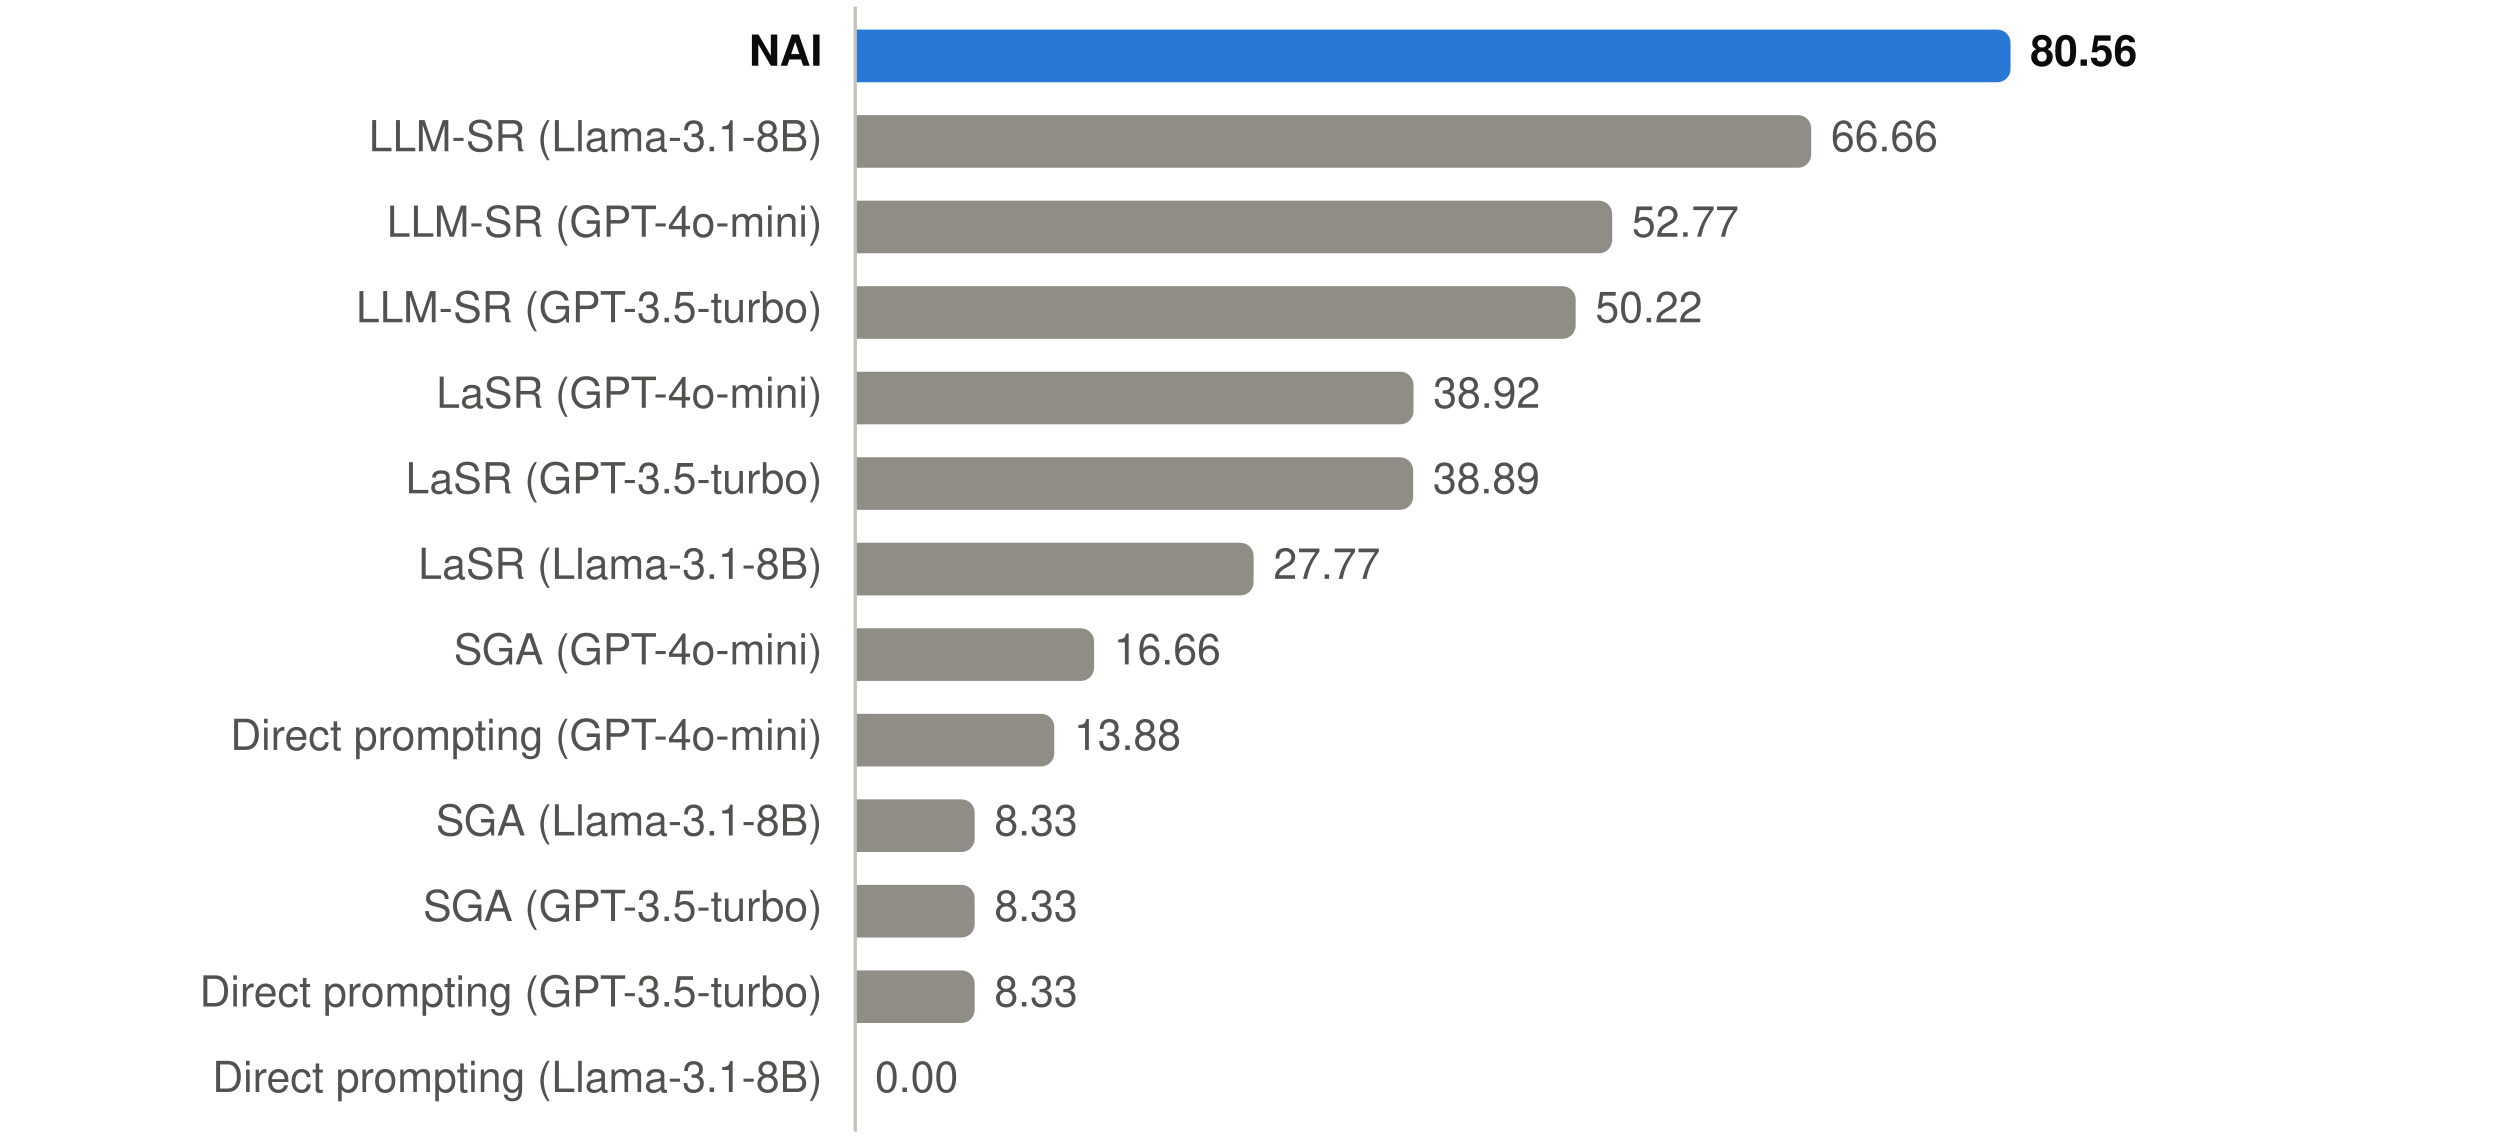
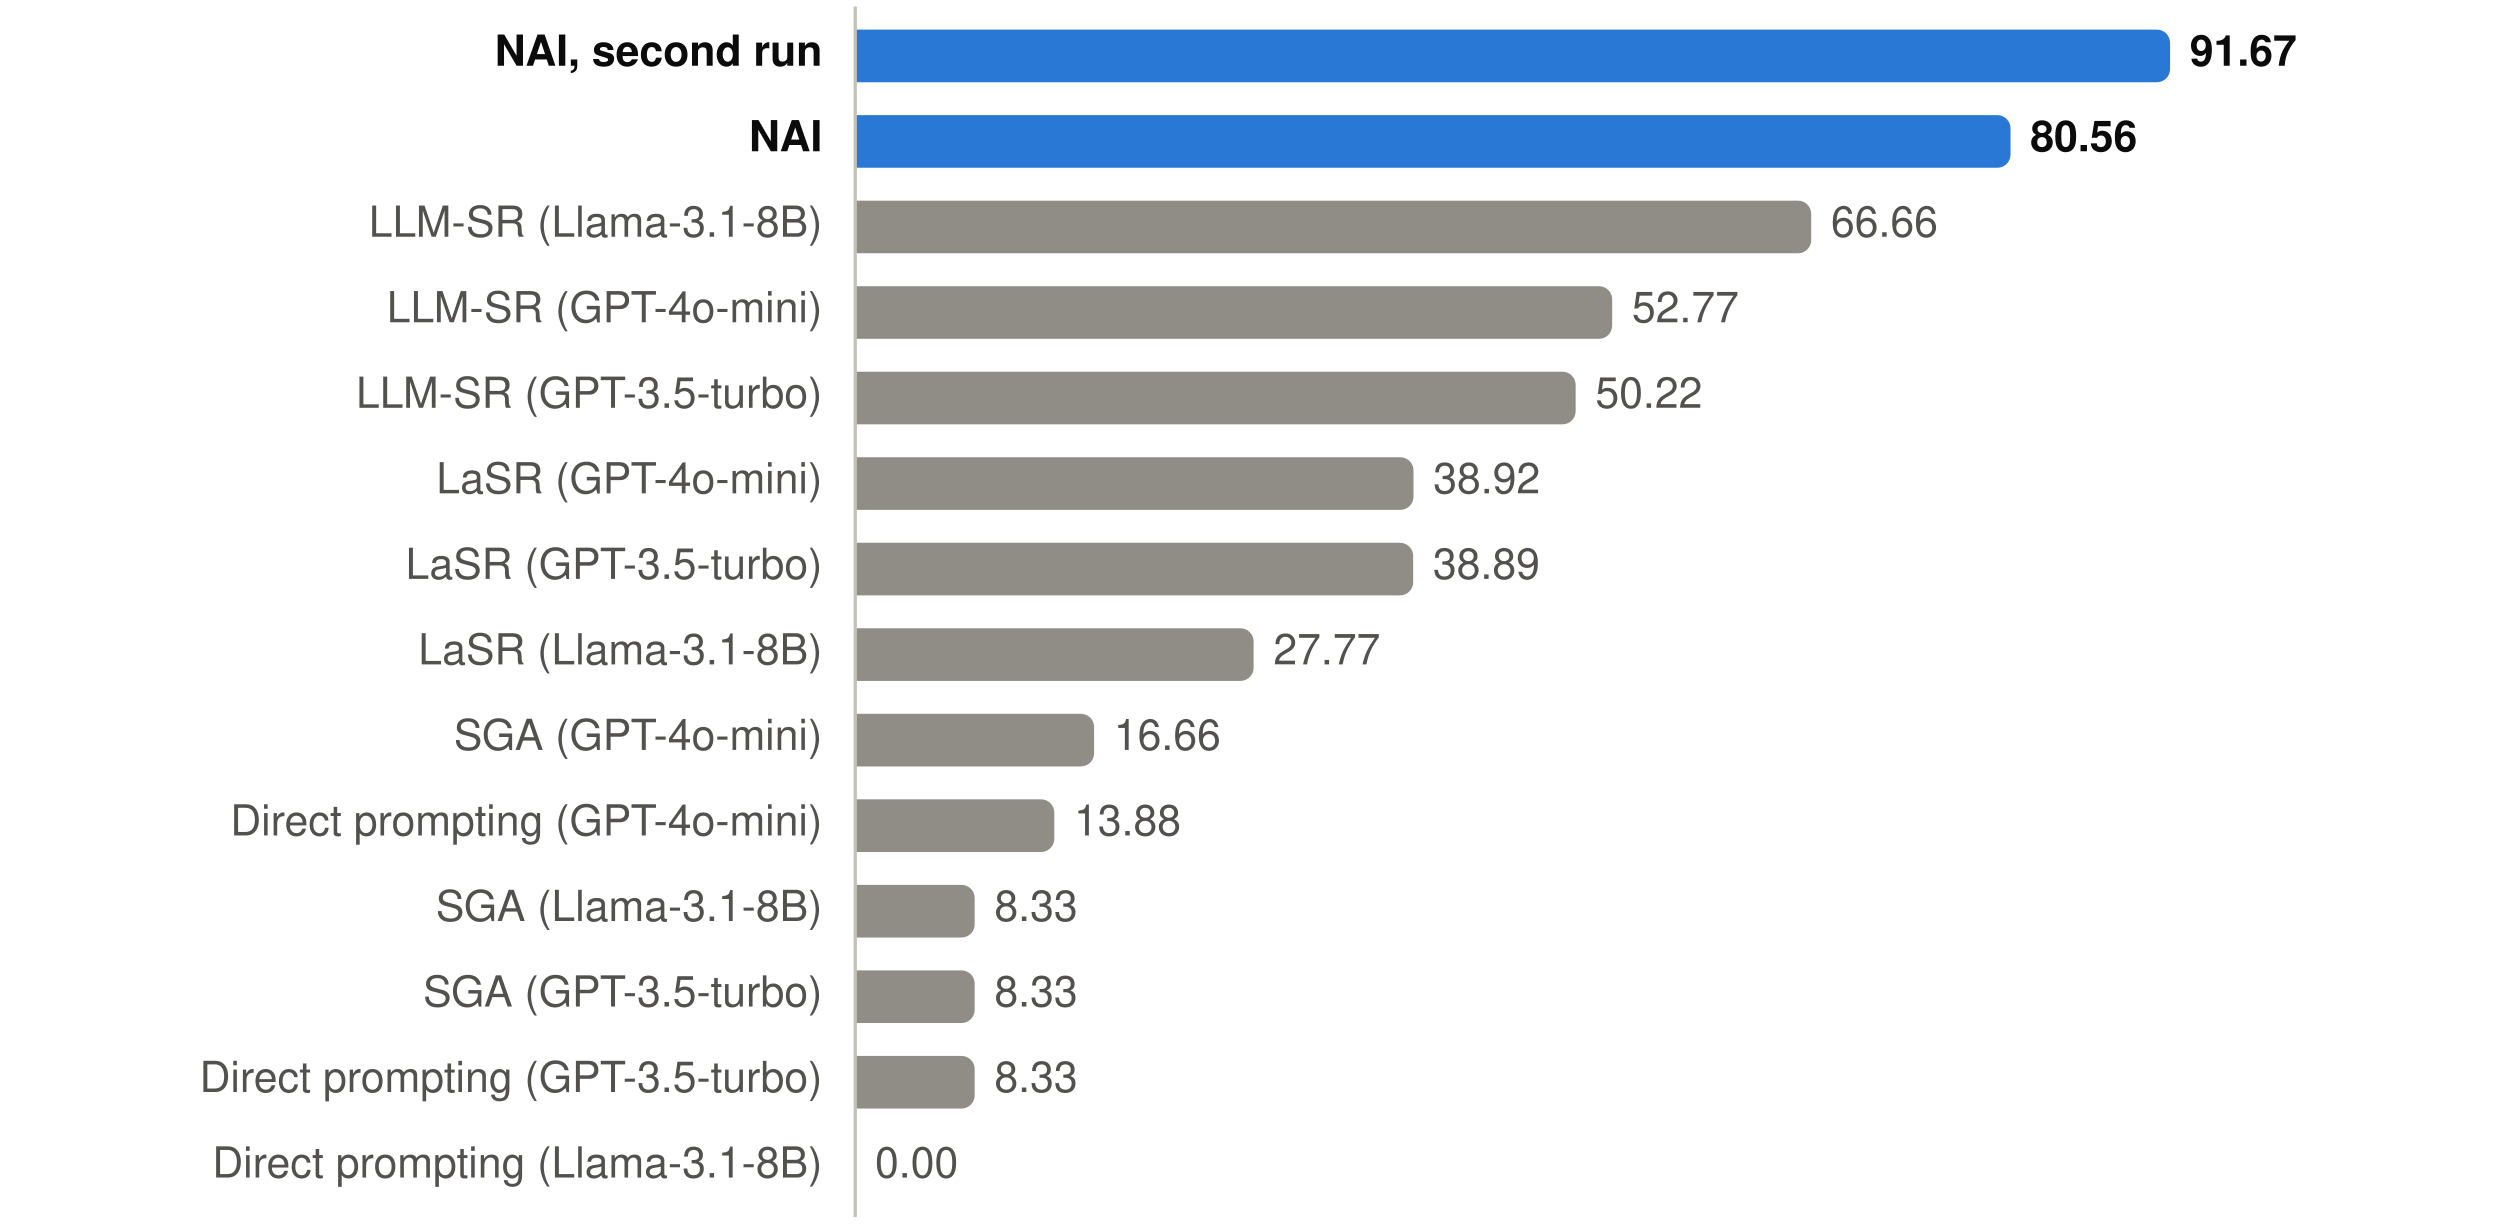
- <svg xmlns="http://www.w3.org/2000/svg" width="760" height="346" viewBox="0 0 760 346" role="img" aria-labelledby="t d">
+ <svg xmlns="http://www.w3.org/2000/svg" width="760" height="372" viewBox="0 0 760 372" role="img" aria-labelledby="t d">
  <g font-family="system-ui, -apple-system, 'Segoe UI', Helvetica, Arial, sans-serif" font-size="13">
-     <text x="250" y="17.0" fill="#0b0b0b" text-anchor="end" dominant-baseline="central" font-weight="700">NAI</text>
-     <path d="M260.0 9.0 H607.2 a4 4 0 0 1 4 4 V21.0 a4 4 0 0 1 -4 4 H260.0 Z" fill="#2a78d6" />
-     <text x="617.2" y="17.0" fill="#0b0b0b" dominant-baseline="central" font-weight="700">80.56</text>
-     <text x="250" y="43.0" fill="#52514e" text-anchor="end" dominant-baseline="central">LLM-SR (Llama-3.1-8B)</text>
-     <path d="M260.0 35.0 H546.6 a4 4 0 0 1 4 4 V47.0 a4 4 0 0 1 -4 4 H260.0 Z" fill="#8f8d86" />
-     <text x="556.6" y="43.0" fill="#52514e" dominant-baseline="central">66.66</text>
-     <text x="250" y="69.0" fill="#52514e" text-anchor="end" dominant-baseline="central">LLM-SR (GPT-4o-mini)</text>
-     <path d="M260.0 61.0 H486.1 a4 4 0 0 1 4 4 V73.0 a4 4 0 0 1 -4 4 H260.0 Z" fill="#8f8d86" />
-     <text x="496.1" y="69.0" fill="#52514e" dominant-baseline="central">52.77</text>
-     <text x="250" y="95.0" fill="#52514e" text-anchor="end" dominant-baseline="central">LLM-SR (GPT-3.5-turbo)</text>
-     <path d="M260.0 87.0 H475.0 a4 4 0 0 1 4 4 V99.0 a4 4 0 0 1 -4 4 H260.0 Z" fill="#8f8d86" />
-     <text x="485.0" y="95.0" fill="#52514e" dominant-baseline="central">50.22</text>
-     <text x="250" y="121.0" fill="#52514e" text-anchor="end" dominant-baseline="central">LaSR (GPT-4o-mini)</text>
-     <path d="M260.0 113.0 H425.7 a4 4 0 0 1 4 4 V125.0 a4 4 0 0 1 -4 4 H260.0 Z" fill="#8f8d86" />
-     <text x="435.7" y="121.0" fill="#52514e" dominant-baseline="central">38.92</text>
-     <text x="250" y="147.0" fill="#52514e" text-anchor="end" dominant-baseline="central">LaSR (GPT-3.5-turbo)</text>
-     <path d="M260.0 139.0 H425.6 a4 4 0 0 1 4 4 V151.0 a4 4 0 0 1 -4 4 H260.0 Z" fill="#8f8d86" />
-     <text x="435.6" y="147.0" fill="#52514e" dominant-baseline="central">38.89</text>
-     <text x="250" y="173.0" fill="#52514e" text-anchor="end" dominant-baseline="central">LaSR (Llama-3.1-8B)</text>
-     <path d="M260.0 165.0 H377.1 a4 4 0 0 1 4 4 V177.0 a4 4 0 0 1 -4 4 H260.0 Z" fill="#8f8d86" />
-     <text x="387.1" y="173.0" fill="#52514e" dominant-baseline="central">27.77</text>
-     <text x="250" y="199.0" fill="#52514e" text-anchor="end" dominant-baseline="central">SGA (GPT-4o-mini)</text>
-     <path d="M260.0 191.0 H328.6 a4 4 0 0 1 4 4 V203.0 a4 4 0 0 1 -4 4 H260.0 Z" fill="#8f8d86" />
-     <text x="338.6" y="199.0" fill="#52514e" dominant-baseline="central">16.66</text>
-     <text x="250" y="225.0" fill="#52514e" text-anchor="end" dominant-baseline="central">Direct prompting (GPT-4o-mini)</text>
-     <path d="M260.0 217.0 H316.5 a4 4 0 0 1 4 4 V229.0 a4 4 0 0 1 -4 4 H260.0 Z" fill="#8f8d86" />
-     <text x="326.5" y="225.0" fill="#52514e" dominant-baseline="central">13.88</text>
-     <text x="250" y="251.0" fill="#52514e" text-anchor="end" dominant-baseline="central">SGA (Llama-3.1-8B)</text>
-     <path d="M260.0 243.0 H292.3 a4 4 0 0 1 4 4 V255.0 a4 4 0 0 1 -4 4 H260.0 Z" fill="#8f8d86" />
-     <text x="302.3" y="251.0" fill="#52514e" dominant-baseline="central">8.33</text>
-     <text x="250" y="277.0" fill="#52514e" text-anchor="end" dominant-baseline="central">SGA (GPT-3.5-turbo)</text>
+     <text x="250" y="17.0" fill="#0b0b0b" text-anchor="end" dominant-baseline="central" font-weight="700">NAI, second run</text>
+     <path d="M260.0 9.0 H655.7 a4 4 0 0 1 4 4 V21.0 a4 4 0 0 1 -4 4 H260.0 Z" fill="#2a78d6" />
+     <text x="665.7" y="17.0" fill="#0b0b0b" dominant-baseline="central" font-weight="700">91.67</text>
+     <text x="250" y="43.0" fill="#0b0b0b" text-anchor="end" dominant-baseline="central" font-weight="700">NAI</text>
+     <path d="M260.0 35.0 H607.2 a4 4 0 0 1 4 4 V47.0 a4 4 0 0 1 -4 4 H260.0 Z" fill="#2a78d6" />
+     <text x="617.2" y="43.0" fill="#0b0b0b" dominant-baseline="central" font-weight="700">80.56</text>
+     <text x="250" y="69.0" fill="#52514e" text-anchor="end" dominant-baseline="central">LLM-SR (Llama-3.1-8B)</text>
+     <path d="M260.0 61.0 H546.6 a4 4 0 0 1 4 4 V73.0 a4 4 0 0 1 -4 4 H260.0 Z" fill="#8f8d86" />
+     <text x="556.6" y="69.0" fill="#52514e" dominant-baseline="central">66.66</text>
+     <text x="250" y="95.0" fill="#52514e" text-anchor="end" dominant-baseline="central">LLM-SR (GPT-4o-mini)</text>
+     <path d="M260.0 87.0 H486.1 a4 4 0 0 1 4 4 V99.0 a4 4 0 0 1 -4 4 H260.0 Z" fill="#8f8d86" />
+     <text x="496.1" y="95.0" fill="#52514e" dominant-baseline="central">52.77</text>
+     <text x="250" y="121.0" fill="#52514e" text-anchor="end" dominant-baseline="central">LLM-SR (GPT-3.5-turbo)</text>
+     <path d="M260.0 113.0 H475.0 a4 4 0 0 1 4 4 V125.0 a4 4 0 0 1 -4 4 H260.0 Z" fill="#8f8d86" />
+     <text x="485.0" y="121.0" fill="#52514e" dominant-baseline="central">50.22</text>
+     <text x="250" y="147.0" fill="#52514e" text-anchor="end" dominant-baseline="central">LaSR (GPT-4o-mini)</text>
+     <path d="M260.0 139.0 H425.7 a4 4 0 0 1 4 4 V151.0 a4 4 0 0 1 -4 4 H260.0 Z" fill="#8f8d86" />
+     <text x="435.7" y="147.0" fill="#52514e" dominant-baseline="central">38.92</text>
+     <text x="250" y="173.0" fill="#52514e" text-anchor="end" dominant-baseline="central">LaSR (GPT-3.5-turbo)</text>
+     <path d="M260.0 165.0 H425.6 a4 4 0 0 1 4 4 V177.0 a4 4 0 0 1 -4 4 H260.0 Z" fill="#8f8d86" />
+     <text x="435.6" y="173.0" fill="#52514e" dominant-baseline="central">38.89</text>
+     <text x="250" y="199.0" fill="#52514e" text-anchor="end" dominant-baseline="central">LaSR (Llama-3.1-8B)</text>
+     <path d="M260.0 191.0 H377.1 a4 4 0 0 1 4 4 V203.0 a4 4 0 0 1 -4 4 H260.0 Z" fill="#8f8d86" />
+     <text x="387.1" y="199.0" fill="#52514e" dominant-baseline="central">27.77</text>
+     <text x="250" y="225.0" fill="#52514e" text-anchor="end" dominant-baseline="central">SGA (GPT-4o-mini)</text>
+     <path d="M260.0 217.0 H328.6 a4 4 0 0 1 4 4 V229.0 a4 4 0 0 1 -4 4 H260.0 Z" fill="#8f8d86" />
+     <text x="338.6" y="225.0" fill="#52514e" dominant-baseline="central">16.66</text>
+     <text x="250" y="251.0" fill="#52514e" text-anchor="end" dominant-baseline="central">Direct prompting (GPT-4o-mini)</text>
+     <path d="M260.0 243.0 H316.5 a4 4 0 0 1 4 4 V255.0 a4 4 0 0 1 -4 4 H260.0 Z" fill="#8f8d86" />
+     <text x="326.5" y="251.0" fill="#52514e" dominant-baseline="central">13.88</text>
+     <text x="250" y="277.0" fill="#52514e" text-anchor="end" dominant-baseline="central">SGA (Llama-3.1-8B)</text>
    <path d="M260.0 269.0 H292.3 a4 4 0 0 1 4 4 V281.0 a4 4 0 0 1 -4 4 H260.0 Z" fill="#8f8d86" />
    <text x="302.3" y="277.0" fill="#52514e" dominant-baseline="central">8.33</text>
-     <text x="250" y="303.0" fill="#52514e" text-anchor="end" dominant-baseline="central">Direct prompting (GPT-3.5-turbo)</text>
+     <text x="250" y="303.0" fill="#52514e" text-anchor="end" dominant-baseline="central">SGA (GPT-3.5-turbo)</text>
    <path d="M260.0 295.0 H292.3 a4 4 0 0 1 4 4 V307.0 a4 4 0 0 1 -4 4 H260.0 Z" fill="#8f8d86" />
    <text x="302.3" y="303.0" fill="#52514e" dominant-baseline="central">8.33</text>
-     <text x="250" y="329.0" fill="#52514e" text-anchor="end" dominant-baseline="central">Direct prompting (Llama-3.1-8B)</text>
-     <text x="266.0" y="329.0" fill="#52514e" dominant-baseline="central">0.00</text>
-     <line x1="260" y1="2" x2="260" y2="344" stroke="#c3c2b7" stroke-width="1" />
+     <text x="250" y="329.0" fill="#52514e" text-anchor="end" dominant-baseline="central">Direct prompting (GPT-3.5-turbo)</text>
+     <path d="M260.0 321.0 H292.3 a4 4 0 0 1 4 4 V333.0 a4 4 0 0 1 -4 4 H260.0 Z" fill="#8f8d86" />
+     <text x="302.3" y="329.0" fill="#52514e" dominant-baseline="central">8.33</text>
+     <text x="250" y="355.0" fill="#52514e" text-anchor="end" dominant-baseline="central">Direct prompting (Llama-3.1-8B)</text>
+     <text x="266.0" y="355.0" fill="#52514e" dominant-baseline="central">0.00</text>
+     <line x1="260" y1="2" x2="260" y2="370" stroke="#c3c2b7" stroke-width="1" />
  </g>
</svg>
